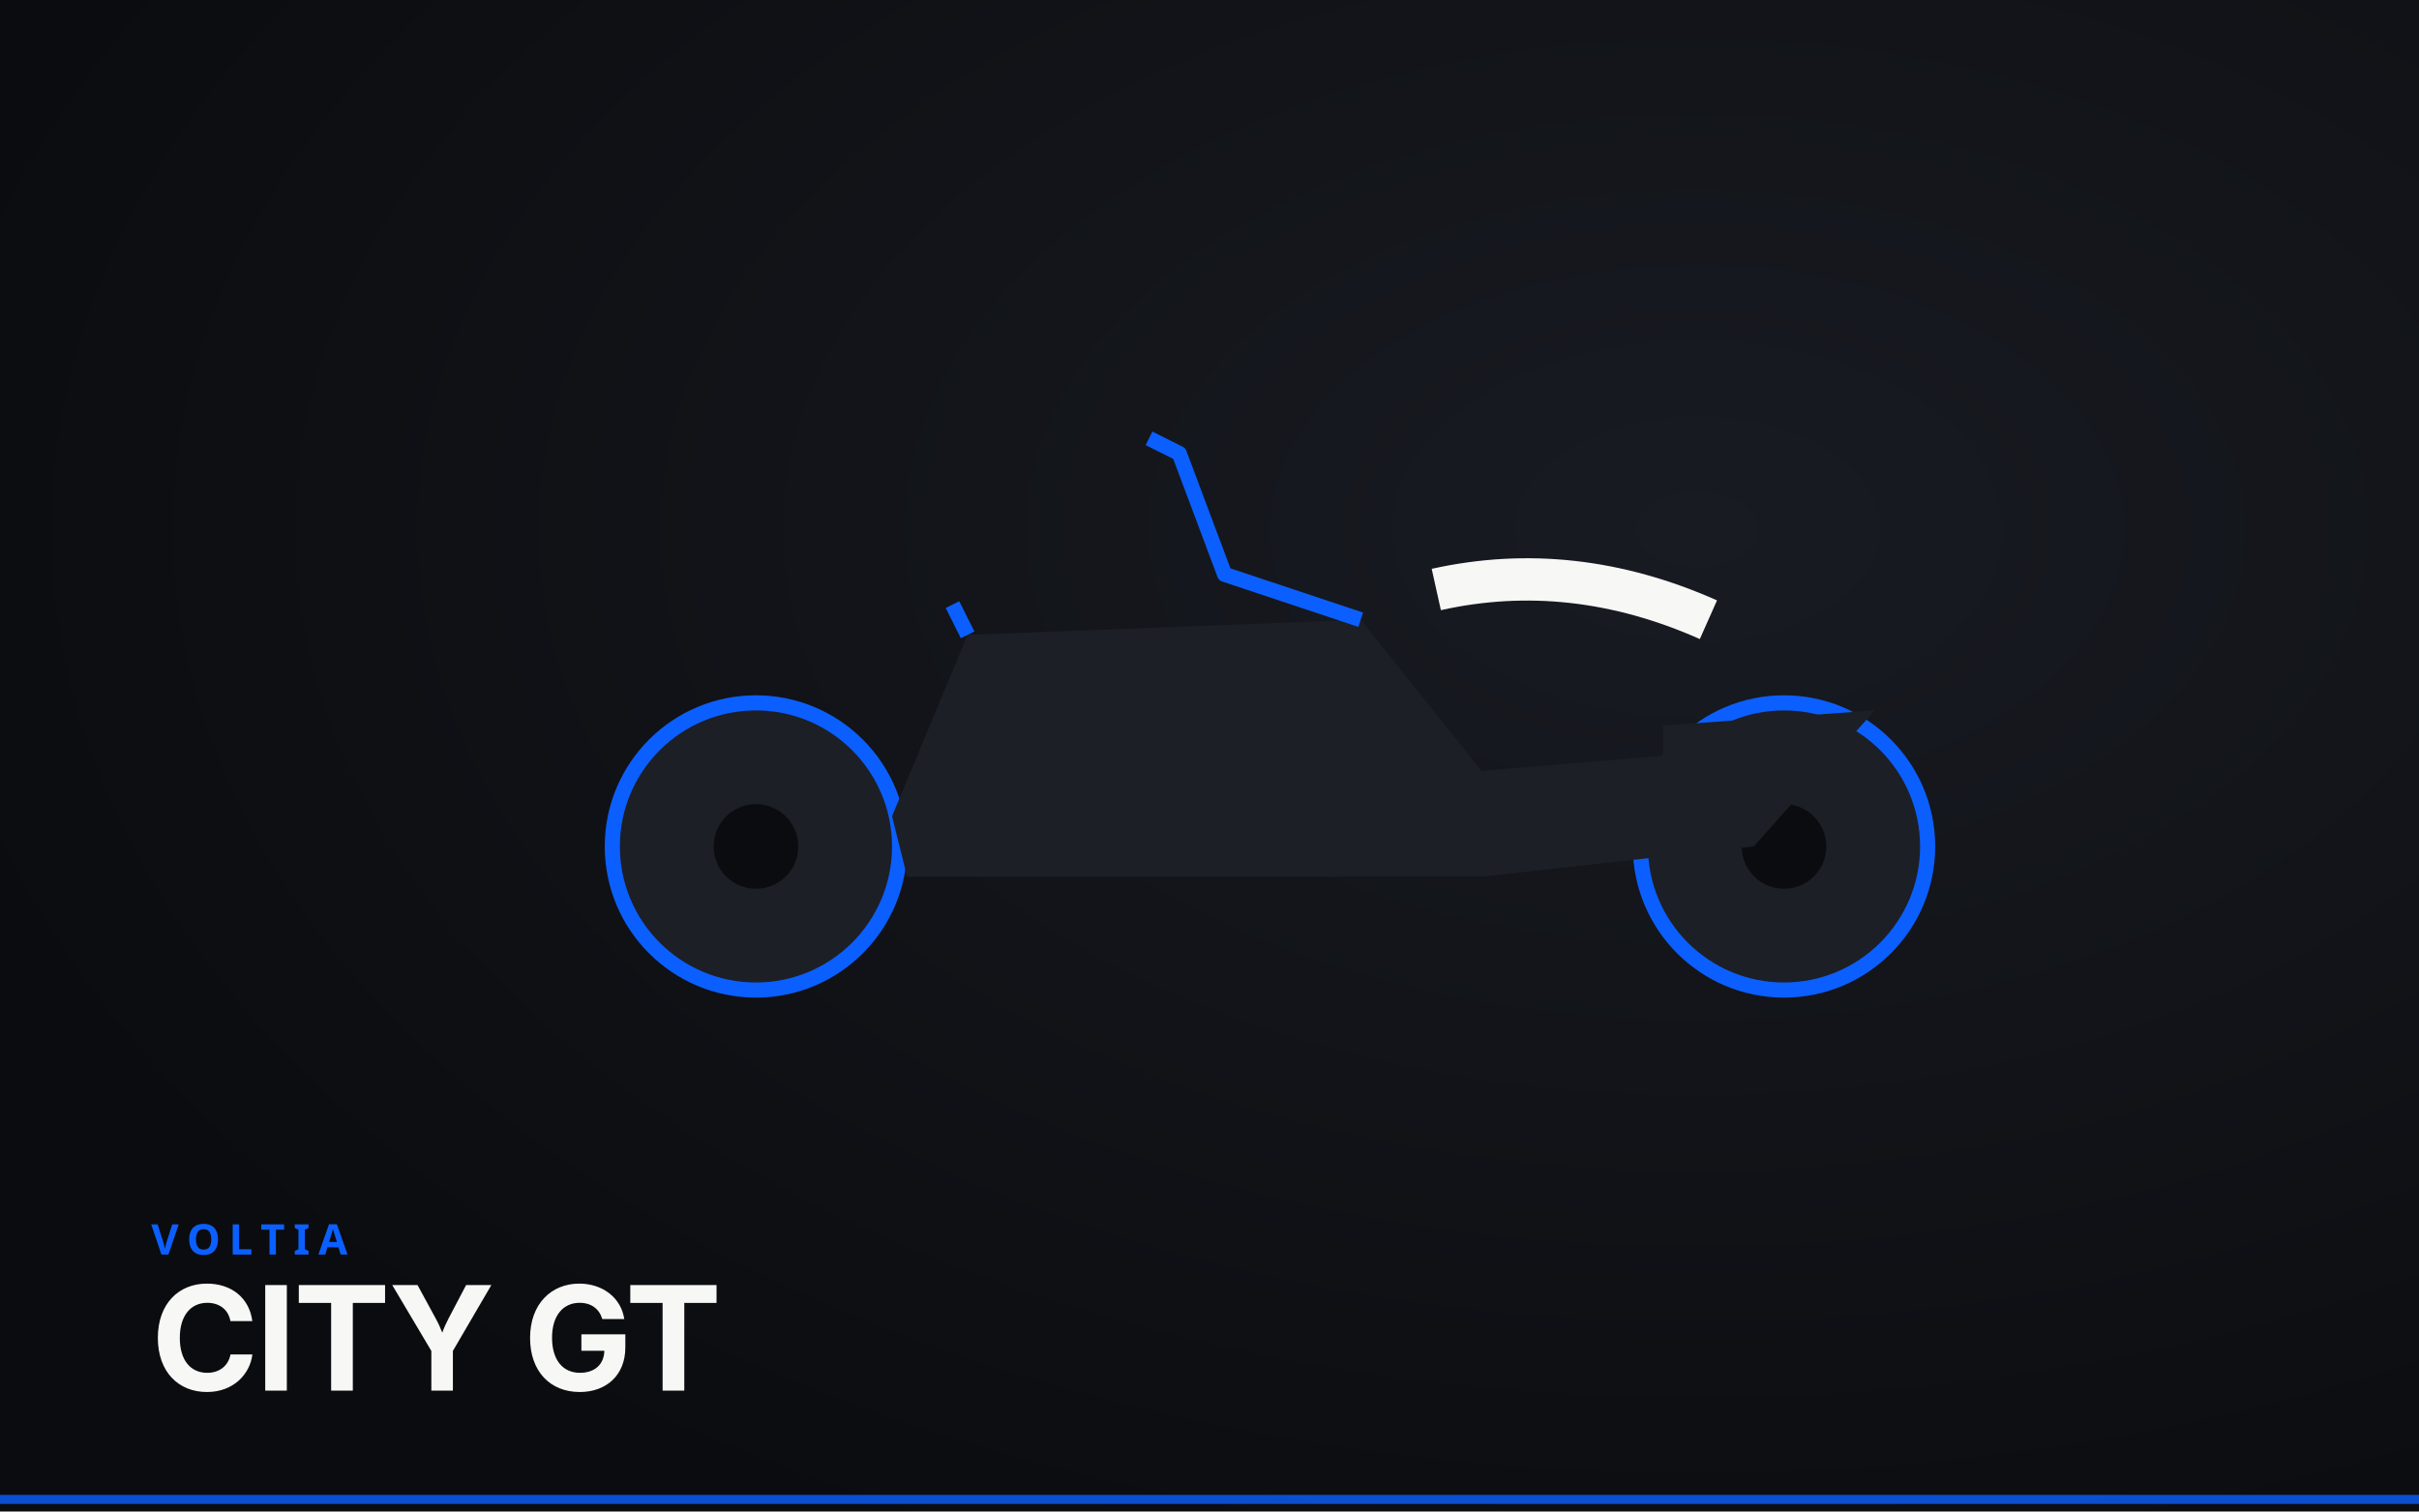
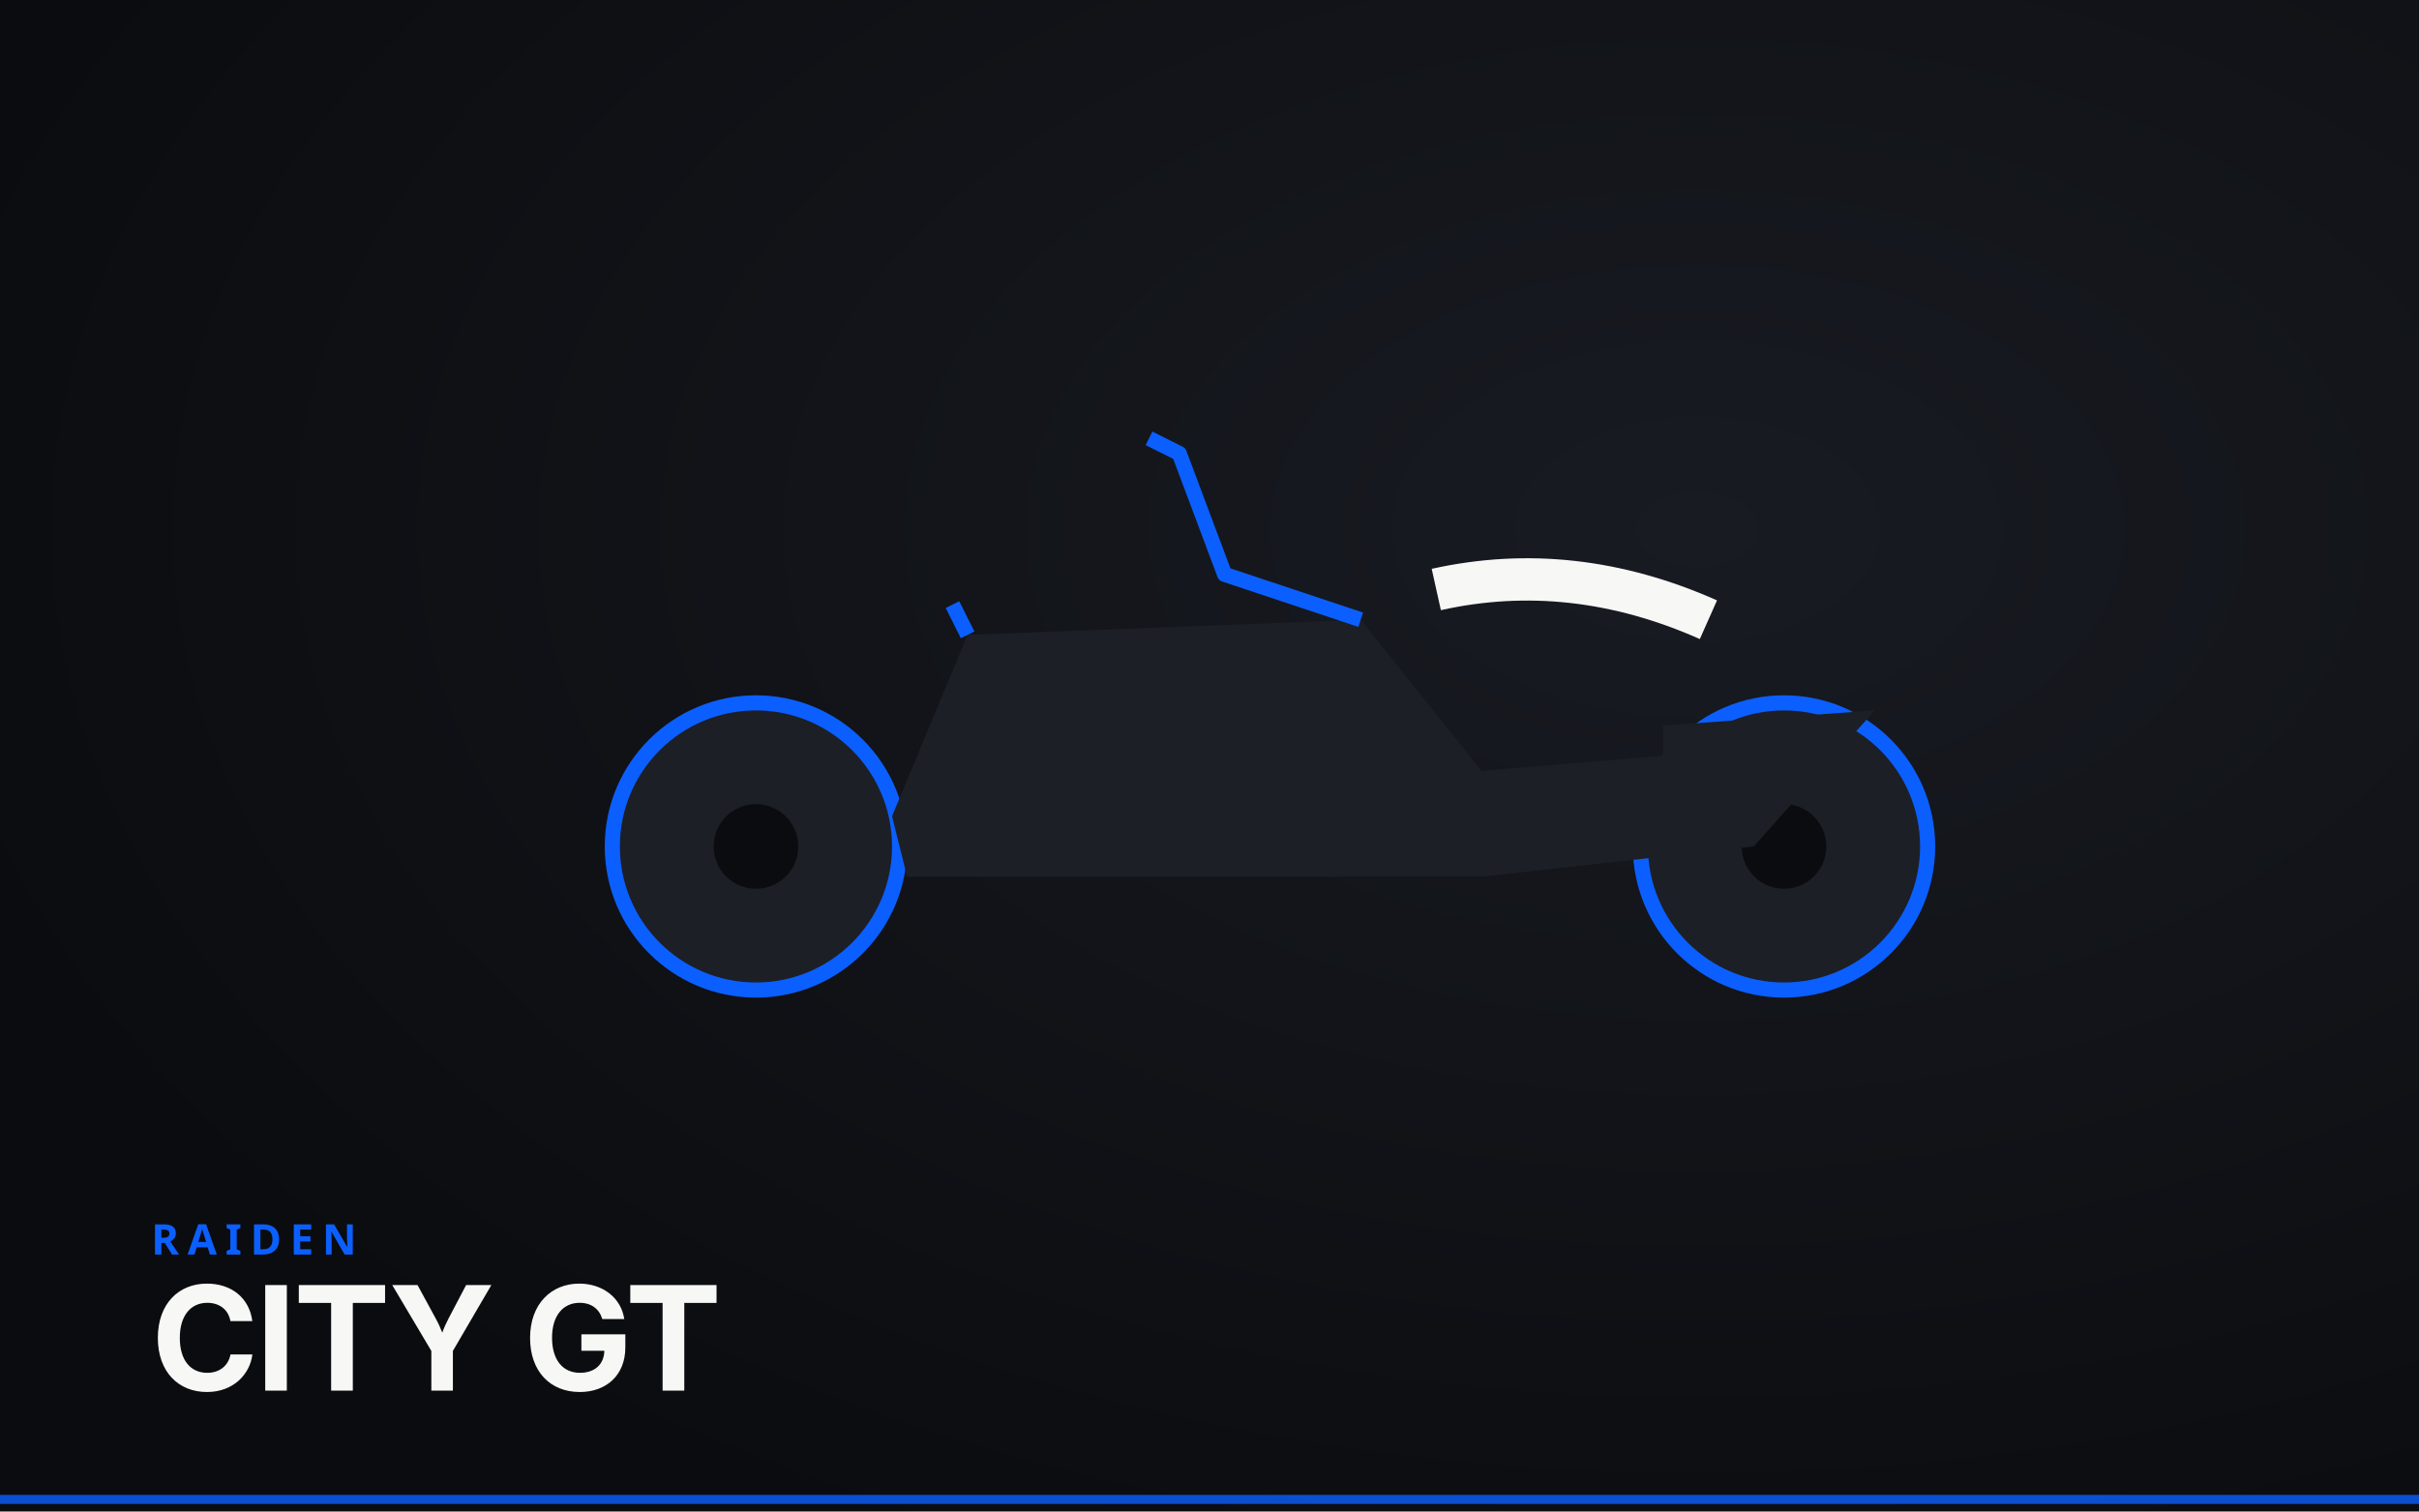
<svg xmlns="http://www.w3.org/2000/svg" viewBox="0 0 1600 1000" width="1600" height="1000" role="img">
  <defs>
    <radialGradient id="g" cx="70%" cy="35%" r="75%">
      <stop offset="0" stop-color="#181B22" />
      <stop offset="1" stop-color="#0B0C0F" />
    </radialGradient>
  </defs>
  <rect width="1600" height="1000" fill="url(#g)" />
  <line x1="0" y1="992" x2="1600" y2="992" stroke="#0B5FFF" stroke-width="6" opacity=".8" />
  <g transform="translate(340 180) scale(1)" stroke-linejoin="round">
    <circle cx="160" cy="380" r="95" fill="#1C1F26" stroke="#0B5FFF" stroke-width="10" />
    <circle cx="840" cy="380" r="95" fill="#1C1F26" stroke="#0B5FFF" stroke-width="10" />
    <circle cx="160" cy="380" r="28" fill="#0B0C0F" />
    <circle cx="840" cy="380" r="28" fill="#0B0C0F" />
    <path d="M250 360 L300 240 L560 230 L640 330 L760 320 L760 300 L900 290 L820 380 L640 400 L260 400 Z" fill="#1C1F26" />
    <path d="M560 230 L470 200 L440 120 L420 110 M300 240 L290 220" stroke="#0B5FFF" stroke-width="10" fill="none" />
    <path d="M610 210 Q700 190 790 230" stroke="#F7F7F5" stroke-width="28" fill="none" />
  </g>
-   <text x="100" y="830" font-family="system-ui, sans-serif" font-size="28" font-weight="600" fill="#0B5FFF" letter-spacing=".2em">VOLTIA</text>
+   <text x="100" y="830" font-family="system-ui, sans-serif" font-size="28" font-weight="600" fill="#0B5FFF" letter-spacing=".2em">RAIDEN</text>
  <text x="100" y="920" font-family="system-ui, -apple-system, sans-serif" font-size="96" font-weight="700" fill="#F7F7F5" letter-spacing="-0.02em">CITY GT</text>
</svg>
